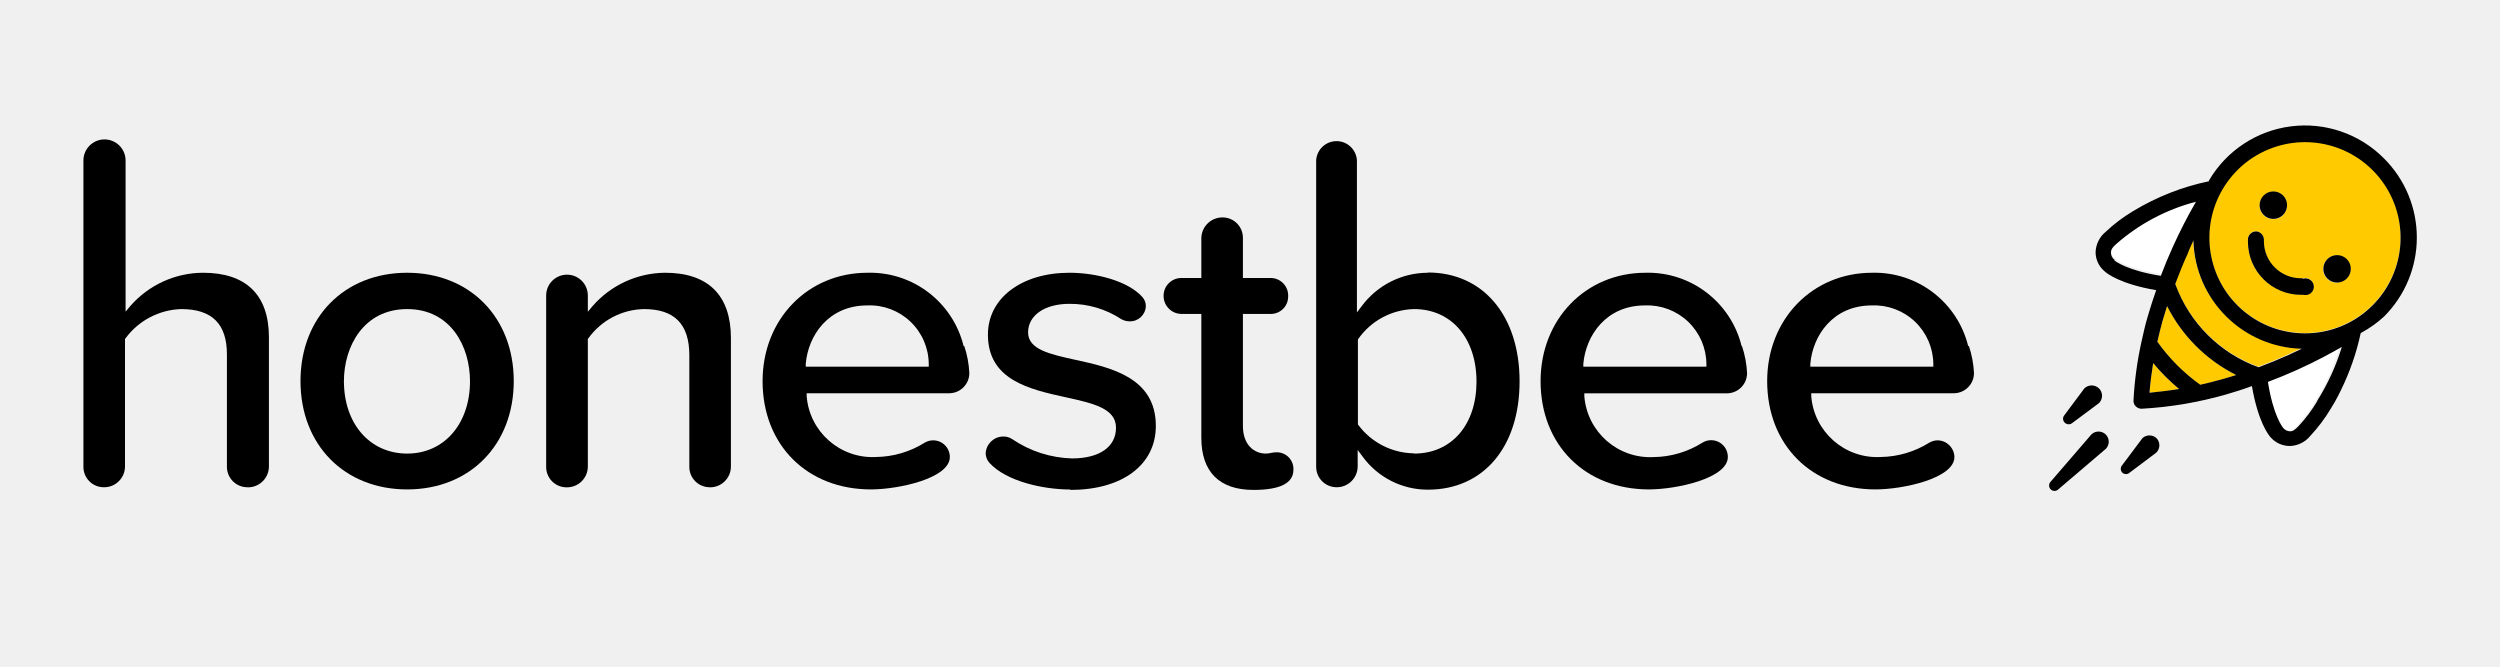
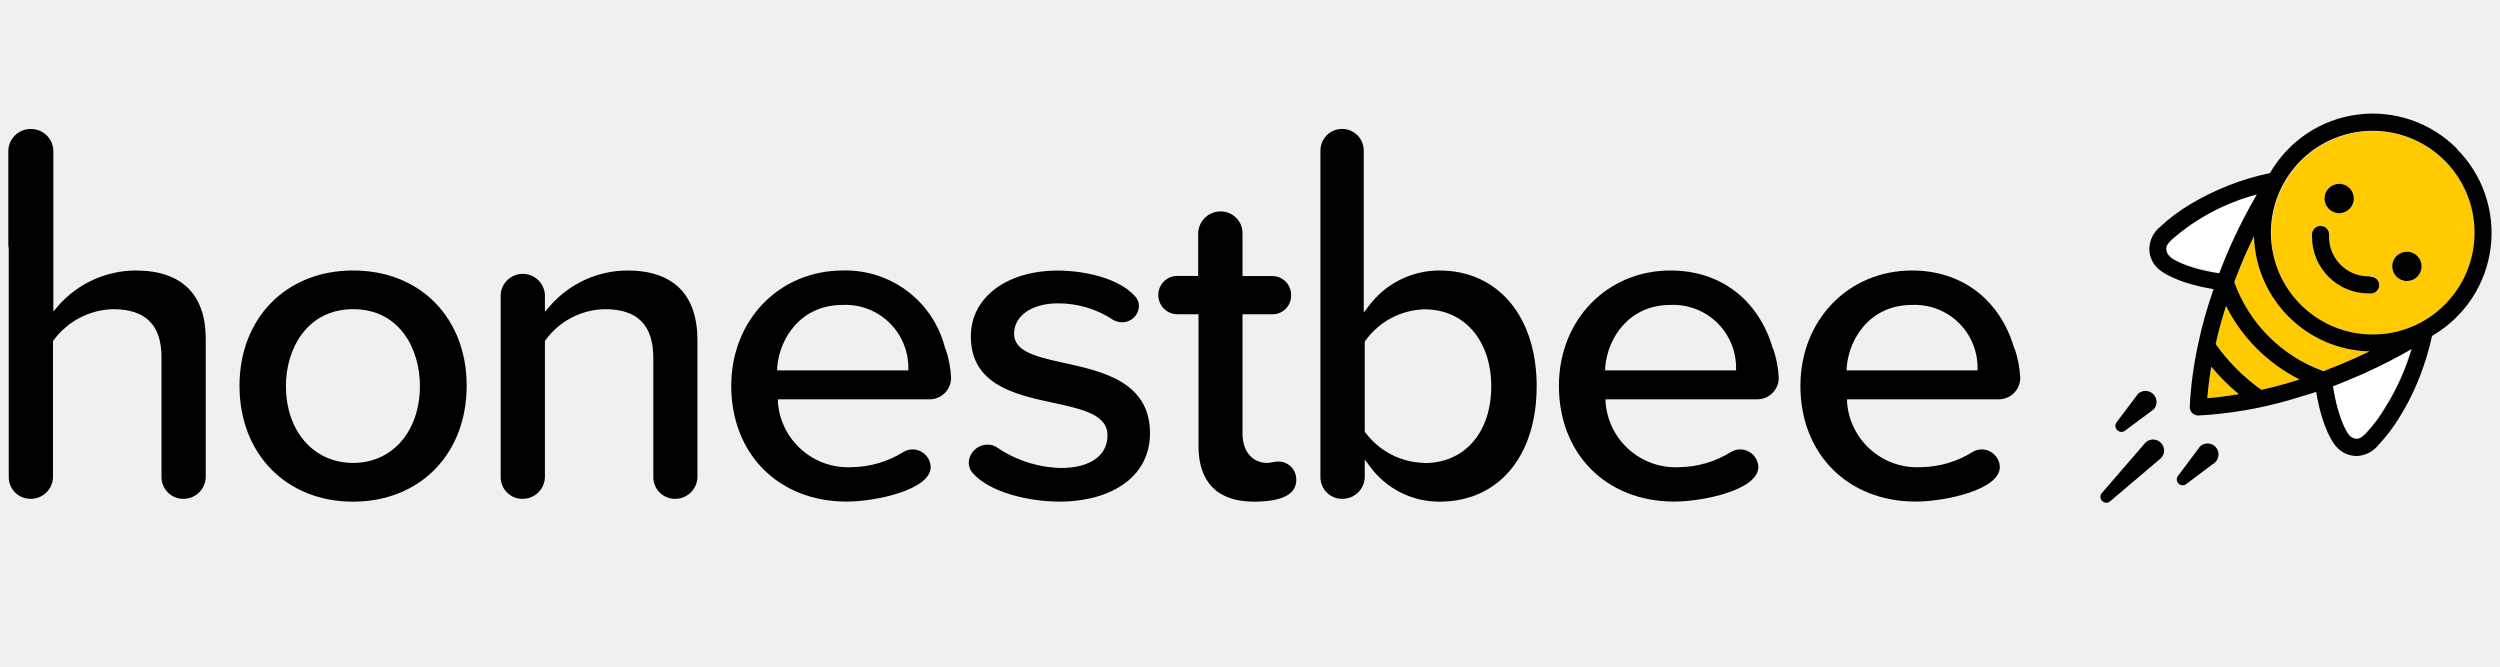
<svg xmlns="http://www.w3.org/2000/svg" viewBox="0 0 300 80">
  <defs>
    <style>.cls-1{fill:#fff;}.cls-2{fill:#ffcb00;}</style>
  </defs>
  <g id="Party">
-     <path class="cls-1" d="M260.75,29.55a59.65,59.65,0,0,1,2.79-5.44A23.38,23.38,0,0,0,254,29.19l0,0c-.47.45-.63.72-.63,1a1.14,1.14,0,0,0,.39.86l.05,0h0c.13.11,1.54,1.21,5.56,1.84C259.76,31.85,260.23,30.7,260.75,29.55Z" />
-     <path class="cls-1" d="M272,45.75c.63,4,1.74,5.41,1.84,5.53l0,0v0a1.11,1.11,0,0,0,.85.4c.32,0,.6-.17,1-.64l0,0a17.43,17.43,0,0,0,2.24-3,26.56,26.56,0,0,0,2.83-6.52c-1.34.77-3.17,1.75-5.4,2.77C274.36,44.84,273.2,45.31,272,45.75Z" />
-     <path class="cls-1" d="M280.8,47.25l.11-.36-.29.59Z" />
-     <path class="cls-2" d="M284.71,20.35a11.49,11.49,0,1,0,3.36,8.12A11.4,11.4,0,0,0,284.71,20.35ZM272.8,23a1.65,1.65,0,1,1-1.65,1.65A1.65,1.65,0,0,1,272.8,23Zm3.62,12.34h-.31A6.38,6.38,0,0,1,269.74,29c0-.11,0-.22,0-.33a1,1,0,0,1,1-.91,1,1,0,0,1,.92,1,1.69,1.69,0,0,0,0,.23,4.44,4.44,0,0,0,4.44,4.44h.22a1,1,0,1,1,.09,1.92Zm4-1.4a1.65,1.65,0,1,1,1.65-1.65A1.65,1.65,0,0,1,280.45,33.91Z" />
-     <path class="cls-2" d="M261,34a16.65,16.65,0,0,0,10,10c1.21-.45,2.43-.95,3.65-1.5l1.53-.72a13.35,13.35,0,0,1-13-13c-.24.49-.48,1-.73,1.54C261.93,31.6,261.44,32.82,261,34Z" />
-     <path class="cls-2" d="M258.38,43.57c-.19,1.2-.35,2.39-.44,3.56,1.16-.09,2.35-.25,3.55-.45A24,24,0,0,1,258.38,43.57Z" />
-     <path class="cls-2" d="M268.34,45a18.62,18.62,0,0,1-8.29-8.29c-.19.59-.37,1.18-.54,1.76-.24.86-.44,1.7-.63,2.54A21.94,21.94,0,0,0,264,46.19c.84-.19,1.69-.4,2.54-.64C267.16,45.39,267.75,45.21,268.34,45Z" />
-     <path d="M247.79,50.74a.68.68,0,0,0,.91,0h0l0,0h0l3.18-2.37h0l0,0a1.24,1.24,0,0,0,0-1.76,1.26,1.26,0,0,0-1.76,0l0,0h0l-2.4,3.22h0A.65.65,0,0,0,247.79,50.74Z" />
-     <path d="M257.1,52.57v0h0l-2.43,3.24h0a.66.66,0,0,0,0,.9.65.65,0,0,0,.9,0h0l0,0h0l3.19-2.4h0s0,0,0,0a1.23,1.23,0,0,0,0-1.75A1.25,1.25,0,0,0,257.1,52.57Z" />
-     <path d="M252.69,52.14a1.23,1.23,0,0,0-1.73,0h0l-4.88,5.66,0,0a.66.66,0,0,0,0,.92.65.65,0,0,0,.92,0h0l5.71-4.87h0A1.22,1.22,0,0,0,252.69,52.14Z" />
-     <path d="M286.07,19a13.35,13.35,0,0,0-21,2.67l0,0,0,.08a29,29,0,0,0-9.09,3.58,18.67,18.67,0,0,0-3.29,2.48,3.32,3.32,0,0,0-1.22,2.42,3,3,0,0,0,1.05,2.3c.29.28,1.89,1.55,6.22,2.29-.36,1-.69,2.08-1,3.11s-.54,2.08-.77,3.11v0a42.81,42.81,0,0,0-.95,7,.91.91,0,0,0,.28.73,1,1,0,0,0,.68.28h0a46.06,46.06,0,0,0,10.17-1.72c1-.29,2.05-.62,3.08-1,.74,4.31,2,5.89,2.28,6.19a3.07,3.07,0,0,0,2.3,1,3.29,3.29,0,0,0,2.43-1.22,19,19,0,0,0,2.47-3.29c.3-.48.61-1,.94-1.66l.29-.59a29.47,29.47,0,0,0,2.34-6.77l.13-.09s0,0,0,0A13.51,13.51,0,0,0,286.07,38a13.4,13.4,0,0,0,0-19ZM253.75,31.15l-.05,0a1.14,1.14,0,0,1-.39-.86c0-.32.16-.59.63-1l0,0a23.38,23.38,0,0,1,9.58-5.08,59.65,59.65,0,0,0-2.79,5.44c-.52,1.15-1,2.3-1.43,3.45-4-.63-5.43-1.73-5.56-1.84Zm9.46-2.3a13.35,13.35,0,0,0,13,13l-1.53.72c-1.22.55-2.44,1.05-3.65,1.5a16.65,16.65,0,0,1-10-10c.46-1.22.95-2.44,1.5-3.65C262.73,29.85,263,29.34,263.21,28.85Zm-5.27,18.28c.09-1.17.25-2.36.44-3.56a24,24,0,0,0,3.11,3.11C260.29,46.88,259.1,47,257.94,47.13Zm.94-6.1c.19-.84.39-1.68.63-2.54.17-.58.35-1.17.54-1.76A18.62,18.62,0,0,0,268.34,45c-.59.19-1.18.37-1.77.53-.85.24-1.7.45-2.54.64A21.94,21.94,0,0,1,258.88,41ZM276.59,40a11.47,11.47,0,1,1,8.12-3.36A11.41,11.41,0,0,1,276.59,40Zm1.49,8.12a17.43,17.43,0,0,1-2.24,3l0,0c-.44.47-.72.64-1,.64a1.11,1.11,0,0,1-.85-.4v0l0,0c-.1-.12-1.21-1.52-1.84-5.53,1.16-.44,2.32-.91,3.47-1.43,2.23-1,4.06-2,5.4-2.77A26.56,26.56,0,0,1,278.08,48.07Z" />
-     <path d="M280.45,30.61a1.65,1.65,0,1,0,1.65,1.65A1.65,1.65,0,0,0,280.45,30.61Z" />
-     <path d="M272.8,26.27a1.65,1.65,0,1,0-1.65-1.65A1.65,1.65,0,0,0,272.8,26.27Z" />
-     <path d="M276.33,33.39h-.22A4.44,4.44,0,0,1,271.67,29a1.69,1.69,0,0,1,0-.23,1,1,0,0,0-.92-1,1,1,0,0,0-1,.91c0,.11,0,.22,0,.33a6.38,6.38,0,0,0,6.37,6.37h.31a1,1,0,1,0-.09-1.92Z" />
-     <path d="M29.74,58.48A2.51,2.51,0,0,0,32.27,56V40.47c0-5.07-2.73-7.74-7.9-7.74a11.65,11.65,0,0,0-8.74,4l-.56.67V19.26a2.53,2.53,0,0,0-5.06,0V29.84a2.58,2.58,0,0,0,0,.4V56a2.44,2.44,0,0,0,2.47,2.47A2.5,2.5,0,0,0,15,56V40.68l.06-.08a8.62,8.62,0,0,1,6.69-3.51c3.69,0,5.48,1.78,5.48,5.43V56a2.45,2.45,0,0,0,2.47,2.47" />
-     <path d="M48.86,32.73c-7.54,0-12.8,5.35-12.8,13s5.26,13,12.8,13,12.79-5.37,12.79-13-5.26-13-12.79-13m0,21.7c-4.47,0-7.59-3.57-7.59-8.69,0-4.17,2.37-8.65,7.59-8.65s7.54,4.48,7.54,8.65c0,5.12-3.1,8.69-7.54,8.69" />
-     <path d="M85.19,58.48A2.5,2.5,0,0,0,87.71,56V40.57c0-5.13-2.73-7.84-7.89-7.84a11.67,11.67,0,0,0-8.71,4l-.57.68V35.46a2.5,2.5,0,0,0-5,0V56A2.44,2.44,0,0,0,68,58.48,2.5,2.5,0,0,0,70.54,56V40.68l.06-.08a8.42,8.42,0,0,1,6.69-3.51c3.65,0,5.43,1.81,5.43,5.54V56a2.44,2.44,0,0,0,2.47,2.47" />
-     <path d="M115.64,41.56a11.56,11.56,0,0,0-11.54-8.83c-7.18,0-12.59,5.59-12.59,13,0,7.68,5.35,13,13,13,3.31,0,9.47-1.33,9.47-3.89a2,2,0,0,0-2-2,2,2,0,0,0-1,.27,11.27,11.27,0,0,1-5.85,1.73,7.93,7.93,0,0,1-8.33-7.3l0-.35h17.1a2.42,2.42,0,0,0,2.42-2.42,11.89,11.89,0,0,0-.62-3.28M96.69,44l0-.35c.29-3.39,2.72-7,7.38-7a7.08,7.08,0,0,1,7.38,7.05V44Z" />
-     <path d="M128.43,58.79c6.24,0,10.27-3,10.27-7.68,0-5.81-5.38-7-9.69-7.94-3-.66-5.64-1.23-5.64-3.28s2-3.43,4.95-3.43a11.19,11.19,0,0,1,6.24,1.84,2,2,0,0,0,1,.26,1.89,1.89,0,0,0,1.94-1.83,1.62,1.62,0,0,0-.39-1.06c-1.77-2-5.68-2.94-8.77-2.94-5.76,0-9.79,3.05-9.79,7.42,0,5.47,5,6.57,9.37,7.53,3.23.71,6,1.32,6,3.64s-2,3.69-5.27,3.69a13.38,13.38,0,0,1-7.19-2.32,1.88,1.88,0,0,0-1.08-.31,2.13,2.13,0,0,0-2.1,2,1.77,1.77,0,0,0,.45,1.16c2,2.2,6.4,3.2,9.71,3.2" />
-     <path d="M150.42,58.79c3.18,0,4.79-.81,4.79-2.41a2,2,0,0,0-2.15-2.1,3,3,0,0,0-.48.06,3.26,3.26,0,0,1-.68.09c-1.37,0-2.75-1-2.75-3.32V37.67h3.43a2.08,2.08,0,0,0,2-2.1,2.11,2.11,0,0,0-2-2.21h-3.43v-4.8a2.44,2.44,0,0,0-2.41-2.47,2.53,2.53,0,0,0-2.58,2.47v4.8h-2.43a2.13,2.13,0,0,0-2.1,2.1,2.16,2.16,0,0,0,2.1,2.21h2.43V52.53c0,4.1,2.17,6.26,6.26,6.26" />
-     <path d="M171.35,32.73a9.9,9.9,0,0,0-7.94,4l-.58.76,0-18.26a2.45,2.45,0,0,0-4.89,0V56a2.45,2.45,0,0,0,2.47,2.47A2.51,2.51,0,0,0,162.92,56v-2l.57.76a9.67,9.67,0,0,0,7.86,4c6.65,0,11-5.1,11-13s-4.4-13.06-11-13.06m-1.69,21.7A8.47,8.47,0,0,1,163,51l-.05-.08V40.74l.05-.08a8.42,8.42,0,0,1,6.69-3.57c4.48,0,7.49,3.5,7.49,8.7s-3,8.64-7.49,8.64" />
-     <path d="M209,41.56a11.57,11.57,0,0,0-11.54-8.83c-7.18,0-12.59,5.59-12.59,13,0,7.68,5.35,13,13,13,3.3,0,9.47-1.33,9.47-3.89a2,2,0,0,0-3.05-1.72,11.23,11.23,0,0,1-5.84,1.73,7.93,7.93,0,0,1-8.33-7.3l0-.35h17.11a2.43,2.43,0,0,0,2.42-2.42,12.2,12.2,0,0,0-.62-3.28M190,44l0-.35c.3-3.39,2.73-7,7.39-7a7.09,7.09,0,0,1,7.38,7.05V44Z" />
-     <path d="M236.19,41.56a11.57,11.57,0,0,0-11.54-8.83c-7.18,0-12.59,5.59-12.59,13,0,7.68,5.35,13,13,13,3.3,0,9.47-1.33,9.47-3.89a2.05,2.05,0,0,0-2-2,2,2,0,0,0-1,.27,11.3,11.3,0,0,1-5.85,1.73,7.93,7.93,0,0,1-8.33-7.3l0-.35h17.11a2.43,2.43,0,0,0,2.42-2.42,12.27,12.27,0,0,0-.62-3.28M217.24,44l0-.35c.29-3.39,2.72-7,7.38-7A7.09,7.09,0,0,1,232,43.67V44Z" />
+     <path class="cls-1" d="M267.87,29.08a64.94,64.94,0,0,1,3-5.8,25.11,25.11,0,0,0-10.2,5.41l0,0c-.5.48-.67.76-.67,1.11a1.19,1.19,0,0,0,.42.91l.05,0h0c.14.12,1.64,1.29,5.92,2C266.82,31.52,267.32,30.29,267.87,29.08Z" />
+     <path class="cls-1" d="M279.89,46.32c.67,4.26,1.84,5.75,1.95,5.87l0,0v0a1.19,1.19,0,0,0,.91.42c.35,0,.63-.17,1.11-.67l0,0a18.31,18.31,0,0,0,2.38-3.2,28,28,0,0,0,3-6.93c-1.42.82-3.36,1.86-5.74,2.94C282.35,45.34,281.12,45.84,279.89,46.32Z" />
+     <path class="cls-1" d="M289.21,47.91l.12-.38c-.11.21-.21.43-.32.63Z" />
+     <path class="cls-2" d="M293.37,19.28A12.22,12.22,0,1,0,297,27.92,12.12,12.12,0,0,0,293.37,19.28ZM280.7,22.06a1.76,1.76,0,1,1-1.76,1.76A1.76,1.76,0,0,1,280.7,22.06Zm3.85,13.14h-.33a6.79,6.79,0,0,1-6.78-6.78c0-.11,0-.23,0-.35a1,1,0,0,1,2.05.11,1.93,1.93,0,0,0,0,.24,4.73,4.73,0,0,0,4.73,4.73h.23a1,1,0,1,1,.1,2Zm4.28-1.48A1.76,1.76,0,1,1,290.59,32,1.76,1.76,0,0,1,288.83,33.72Z" />
+     <path class="cls-2" d="M268.11,33.85a17.75,17.75,0,0,0,10.7,10.69c1.29-.49,2.59-1,3.88-1.6l1.64-.77a14.22,14.22,0,0,1-13.85-13.85c-.25.53-.51,1.07-.77,1.64C269.13,31.26,268.6,32.55,268.11,33.85Z" />
+     <path class="cls-2" d="M265.35,44c-.21,1.27-.38,2.54-.47,3.78,1.24-.1,2.5-.27,3.78-.48A25.17,25.17,0,0,1,265.35,44Z" />
+     <path class="cls-2" d="M275.94,45.53a19.85,19.85,0,0,1-8.82-8.82c-.2.63-.39,1.26-.57,1.88-.25.91-.47,1.81-.67,2.7a23.22,23.22,0,0,0,5.48,5.49c.9-.2,1.8-.42,2.7-.68C274.69,45.93,275.32,45.73,275.94,45.53Z" />
+     <path d="M254.08,51.62a.7.7,0,0,0,1,0h0s0,0,0,0h0l3.39-2.52h0l0,0a1.33,1.33,0,0,0-1.88-1.87l0,0h0L254,50.66h0A.7.7,0,0,0,254.08,51.62Z" />
+     <path d="M264,53.58s0,0,0,0h0l-2.58,3.45h0a.69.69,0,0,0,1,1h0l0,0h0l3.4-2.55h0l0,0A1.3,1.3,0,1,0,264,53.58Z" />
+     <path d="M259.29,53.12a1.31,1.31,0,0,0-1.84,0h0l-5.19,6,0,0a.69.69,0,0,0,0,1,.7.7,0,0,0,1,0h0L259.29,55h0A1.3,1.3,0,0,0,259.29,53.12Z" />
+     <path d="M294.82,17.83a14.22,14.22,0,0,0-22.37,2.85s0,0,0,0l-.06.09a30.84,30.84,0,0,0-9.67,3.81,19.93,19.93,0,0,0-3.5,2.64,3.47,3.47,0,0,0-1.3,2.58A3.22,3.22,0,0,0,259,32.26c.32.3,2,1.66,6.63,2.44-.39,1.11-.74,2.21-1.05,3.31s-.58,2.21-.81,3.31a.06.06,0,0,0,0,0,46.44,46.44,0,0,0-1,7.46,1,1,0,0,0,.29.78,1.06,1.06,0,0,0,.73.3h.05a49,49,0,0,0,10.81-1.83c1.09-.31,2.19-.67,3.29-1,.78,4.58,2.13,6.27,2.43,6.58a3.22,3.22,0,0,0,2.44,1.11,3.47,3.47,0,0,0,2.58-1.3,19.93,19.93,0,0,0,2.64-3.5c.31-.51.65-1.1,1-1.76.11-.2.21-.42.32-.63a32,32,0,0,0,2.49-7.21l.13-.09,0,0a14.26,14.26,0,0,0,2.84-22.37Zm-34.4,12.94-.05,0a1.19,1.19,0,0,1-.42-.91c0-.35.17-.63.67-1.11l0,0a25.11,25.11,0,0,1,10.2-5.41,64.94,64.94,0,0,0-3,5.8c-.55,1.21-1.05,2.44-1.52,3.66-4.28-.67-5.78-1.84-5.92-2Zm10.06-2.45a14.22,14.22,0,0,0,13.85,13.85l-1.64.77c-1.29.58-2.59,1.11-3.88,1.6a17.75,17.75,0,0,1-10.7-10.69c.49-1.3,1-2.59,1.6-3.89C270,29.39,270.23,28.85,270.48,28.32Zm-5.6,19.46c.09-1.24.26-2.51.47-3.78a25.17,25.17,0,0,0,3.31,3.3C267.38,47.51,266.12,47.68,264.88,47.78Zm1-6.49c.2-.89.42-1.79.67-2.7.18-.62.37-1.25.57-1.88a19.85,19.85,0,0,0,8.82,8.82c-.62.2-1.25.4-1.88.57-.9.26-1.8.48-2.7.68A23.22,23.22,0,0,1,265.88,41.29Zm18.85-1.15a12.22,12.22,0,1,1,8.64-3.58A12.14,12.14,0,0,1,284.73,40.14Zm1.58,8.64a18.31,18.31,0,0,1-2.38,3.2l0,0c-.48.5-.76.67-1.11.67a1.19,1.19,0,0,1-.91-.42v0l0,0c-.11-.12-1.28-1.61-1.95-5.87,1.23-.48,2.46-1,3.69-1.53,2.38-1.08,4.32-2.12,5.74-2.94A28,28,0,0,1,286.31,48.78Z" />
+     <path d="M288.83,30.2A1.76,1.76,0,1,0,290.59,32,1.76,1.76,0,0,0,288.83,30.2Z" />
+     <path d="M280.7,25.58a1.76,1.76,0,1,0-1.76-1.76A1.76,1.76,0,0,0,280.7,25.58Z" />
+     <path d="M284.45,33.16h-.23a4.73,4.73,0,0,1-4.73-4.73,1.93,1.93,0,0,1,0-.24,1,1,0,0,0-2.05-.11c0,.12,0,.24,0,.35a6.79,6.79,0,0,0,6.78,6.78h.33a1,1,0,1,0-.1-2Z" />
+     <path d="M22,59.86a2.67,2.67,0,0,0,2.69-2.63V40.69c0-5.39-2.91-8.23-8.41-8.23A12.43,12.43,0,0,0,7,36.68l-.6.71V18.12a2.67,2.67,0,0,0-2.7-2.64A2.67,2.67,0,0,0,1,18.12V29.38a2,2,0,0,0,.05.42V57.23a2.6,2.6,0,0,0,2.63,2.63,2.66,2.66,0,0,0,2.68-2.63V40.92l.07-.09a9.16,9.16,0,0,1,7.12-3.73c3.92,0,5.83,1.89,5.83,5.78V57.23A2.6,2.6,0,0,0,22,59.86" />
+     <path d="M42.36,32.46c-8,0-13.62,5.69-13.62,13.84s5.6,13.9,13.62,13.9S56,54.48,56,46.3s-5.6-13.84-13.61-13.84m0,23.09c-4.76,0-8.08-3.8-8.08-9.25,0-4.43,2.53-9.2,8.08-9.2s8,4.77,8,9.2c0,5.45-3.3,9.25-8,9.25" />
+     <path d="M81,59.86a2.66,2.66,0,0,0,2.69-2.63V40.8c0-5.46-2.91-8.34-8.4-8.34A12.38,12.38,0,0,0,66,36.71l-.61.71V35.36a2.66,2.66,0,0,0-5.31,0V57.23a2.6,2.6,0,0,0,2.63,2.63,2.66,2.66,0,0,0,2.68-2.63V40.92l.06-.09a9,9,0,0,1,7.13-3.73C76.51,37.1,78.4,39,78.4,43V57.23A2.59,2.59,0,0,0,81,59.86" />
+     <path d="M113.43,41.86a12.3,12.3,0,0,0-12.28-9.4c-7.64,0-13.4,5.95-13.4,13.84,0,8.18,5.69,13.89,13.84,13.89,3.52,0,10.09-1.42,10.09-4.14a2.18,2.18,0,0,0-2.18-2.12,2.14,2.14,0,0,0-1.06.29,12,12,0,0,1-6.23,1.84,8.44,8.44,0,0,1-8.86-7.77l0-.37h18.21a2.58,2.58,0,0,0,2.57-2.58,12.53,12.53,0,0,0-.66-3.48M93.26,44.45l0-.37c.31-3.61,2.9-7.49,7.86-7.49A7.54,7.54,0,0,1,109,44.1v.35Z" />
+     <path d="M127,60.2C133.68,60.2,138,57,138,52c0-6.19-5.72-7.44-10.31-8.45-3.22-.71-6-1.32-6-3.5s2.16-3.65,5.27-3.65a11.92,11.92,0,0,1,6.64,2,2.21,2.21,0,0,0,1,.27,2,2,0,0,0,2.07-1.95,1.68,1.68,0,0,0-.42-1.12c-1.88-2.17-6-3.13-9.33-3.13-6.13,0-10.42,3.24-10.42,7.89,0,5.82,5.3,7,10,8,3.43.75,6.4,1.41,6.4,3.87s-2.1,3.93-5.61,3.93a14.27,14.27,0,0,1-7.65-2.47,2,2,0,0,0-1.15-.33,2.26,2.26,0,0,0-2.24,2.18,1.86,1.86,0,0,0,.48,1.23c2.07,2.35,6.81,3.42,10.33,3.42" />
+     <path d="M150.45,60.2c3.38,0,5.1-.87,5.1-2.58a2.14,2.14,0,0,0-2.3-2.23,2.49,2.49,0,0,0-.5.07,3.64,3.64,0,0,1-.73.09c-1.45,0-2.92-1.09-2.92-3.53V37.71h3.65a2.21,2.21,0,0,0,2.18-2.23,2.25,2.25,0,0,0-2.18-2.35H149.1V28a2.61,2.61,0,0,0-2.57-2.63A2.69,2.69,0,0,0,143.78,28v5.11H141.2A2.27,2.27,0,0,0,139,35.36a2.29,2.29,0,0,0,2.24,2.35h2.58V53.53c0,4.36,2.31,6.67,6.67,6.67" />
+     <path d="M172.72,32.46a10.55,10.55,0,0,0-8.45,4.24l-.62.81,0-19.44a2.6,2.6,0,1,0-5.2,0V57.23a2.6,2.6,0,0,0,2.63,2.63,2.67,2.67,0,0,0,2.69-2.63V55.14l.61.82a10.3,10.3,0,0,0,8.36,4.24c7.08,0,11.66-5.44,11.66-13.85s-4.68-13.89-11.66-13.89m-1.79,23.09a9.06,9.06,0,0,1-7.13-3.68l-.05-.09V41l.05-.08a9,9,0,0,1,7.13-3.8c4.76,0,8,3.72,8,9.25s-3.21,9.2-8,9.2" />
+     <path d="M212.75,41.86c-1.7-5.89-6.29-9.4-12.29-9.4-7.63,0-13.39,5.95-13.39,13.84,0,8.18,5.69,13.89,13.84,13.89,3.52,0,10.09-1.42,10.09-4.14a2.18,2.18,0,0,0-2.18-2.12,2.21,2.21,0,0,0-1.07.29,12,12,0,0,1-6.22,1.84,8.43,8.43,0,0,1-8.86-7.77l0-.37h18.21a2.58,2.58,0,0,0,2.57-2.58,12.91,12.91,0,0,0-.66-3.48m-20.17,2.59,0-.37c.31-3.61,2.9-7.49,7.85-7.49a7.54,7.54,0,0,1,7.86,7.51v.35Z" />
+     <path d="M241.73,41.86c-1.7-5.89-6.29-9.4-12.29-9.4-7.63,0-13.39,5.95-13.39,13.84,0,8.18,5.69,13.89,13.84,13.89,3.52,0,10.09-1.42,10.09-4.14a2.18,2.18,0,0,0-2.18-2.12,2.11,2.11,0,0,0-1.06.29,12,12,0,0,1-6.23,1.84,8.43,8.43,0,0,1-8.86-7.77l0-.37h18.21a2.58,2.58,0,0,0,2.57-2.58,12.91,12.91,0,0,0-.66-3.48m-20.17,2.59,0-.37c.31-3.61,2.9-7.49,7.85-7.49a7.54,7.54,0,0,1,7.86,7.51v.35Z" />
  </g>
</svg>
